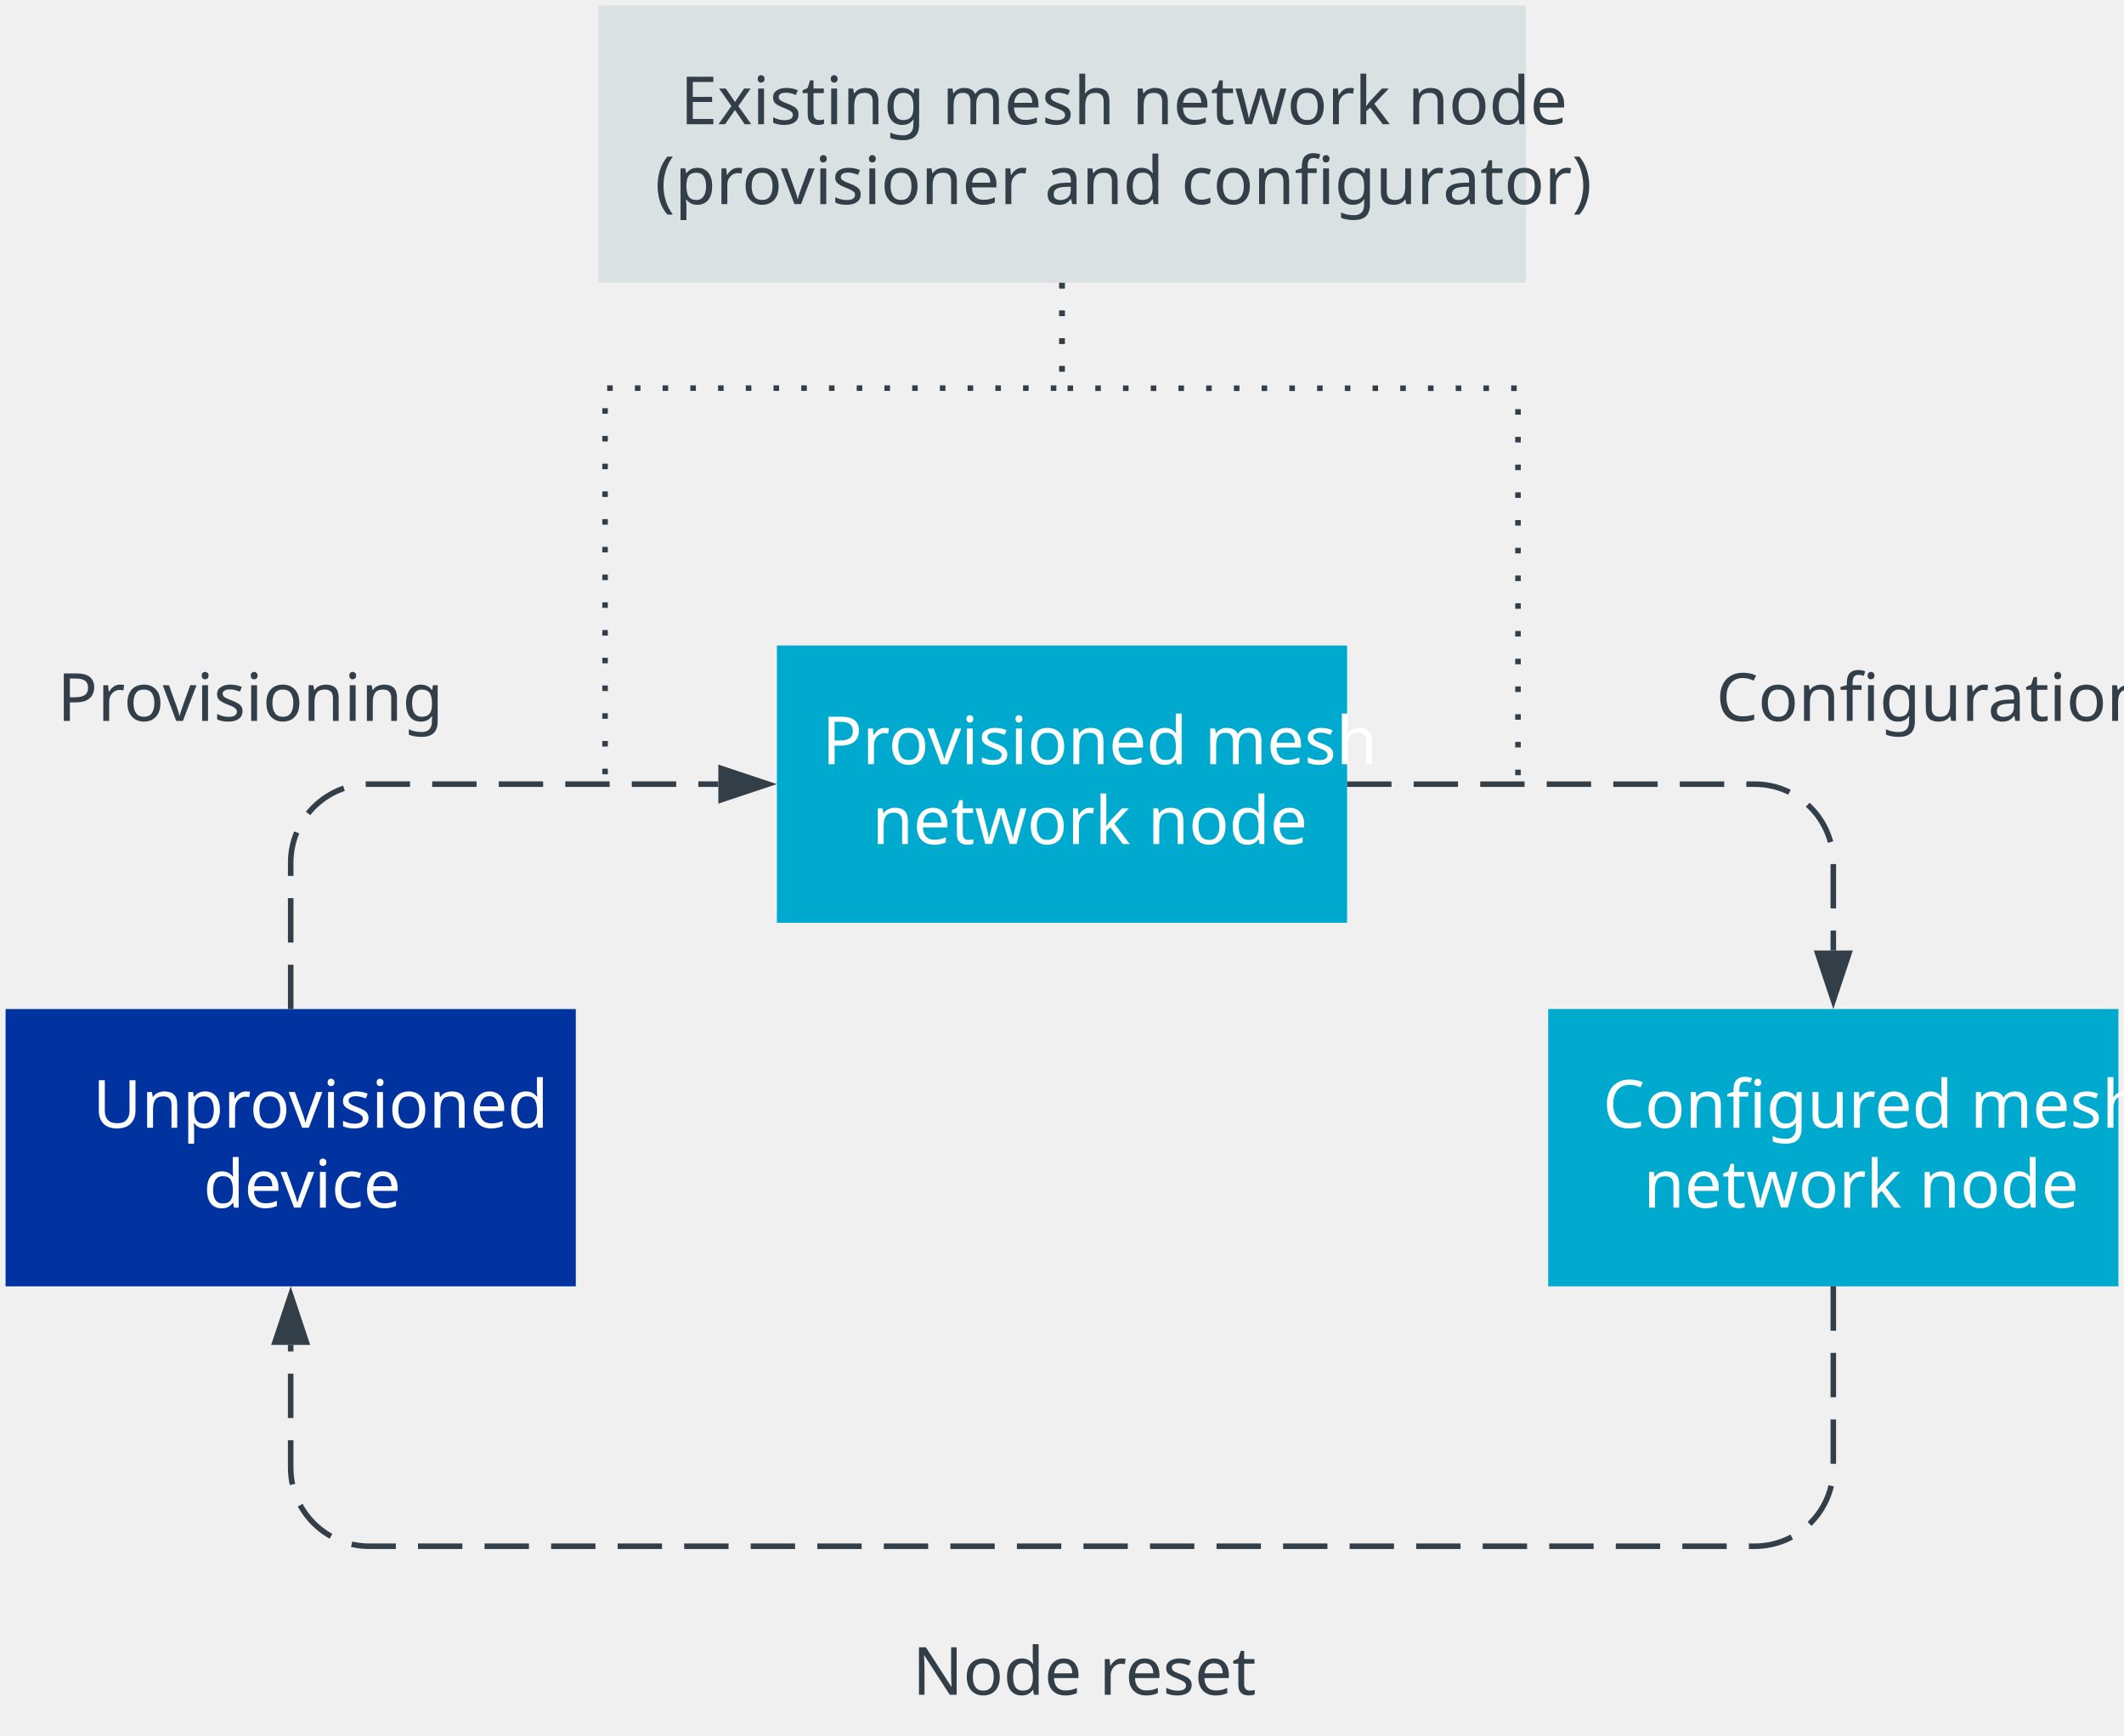
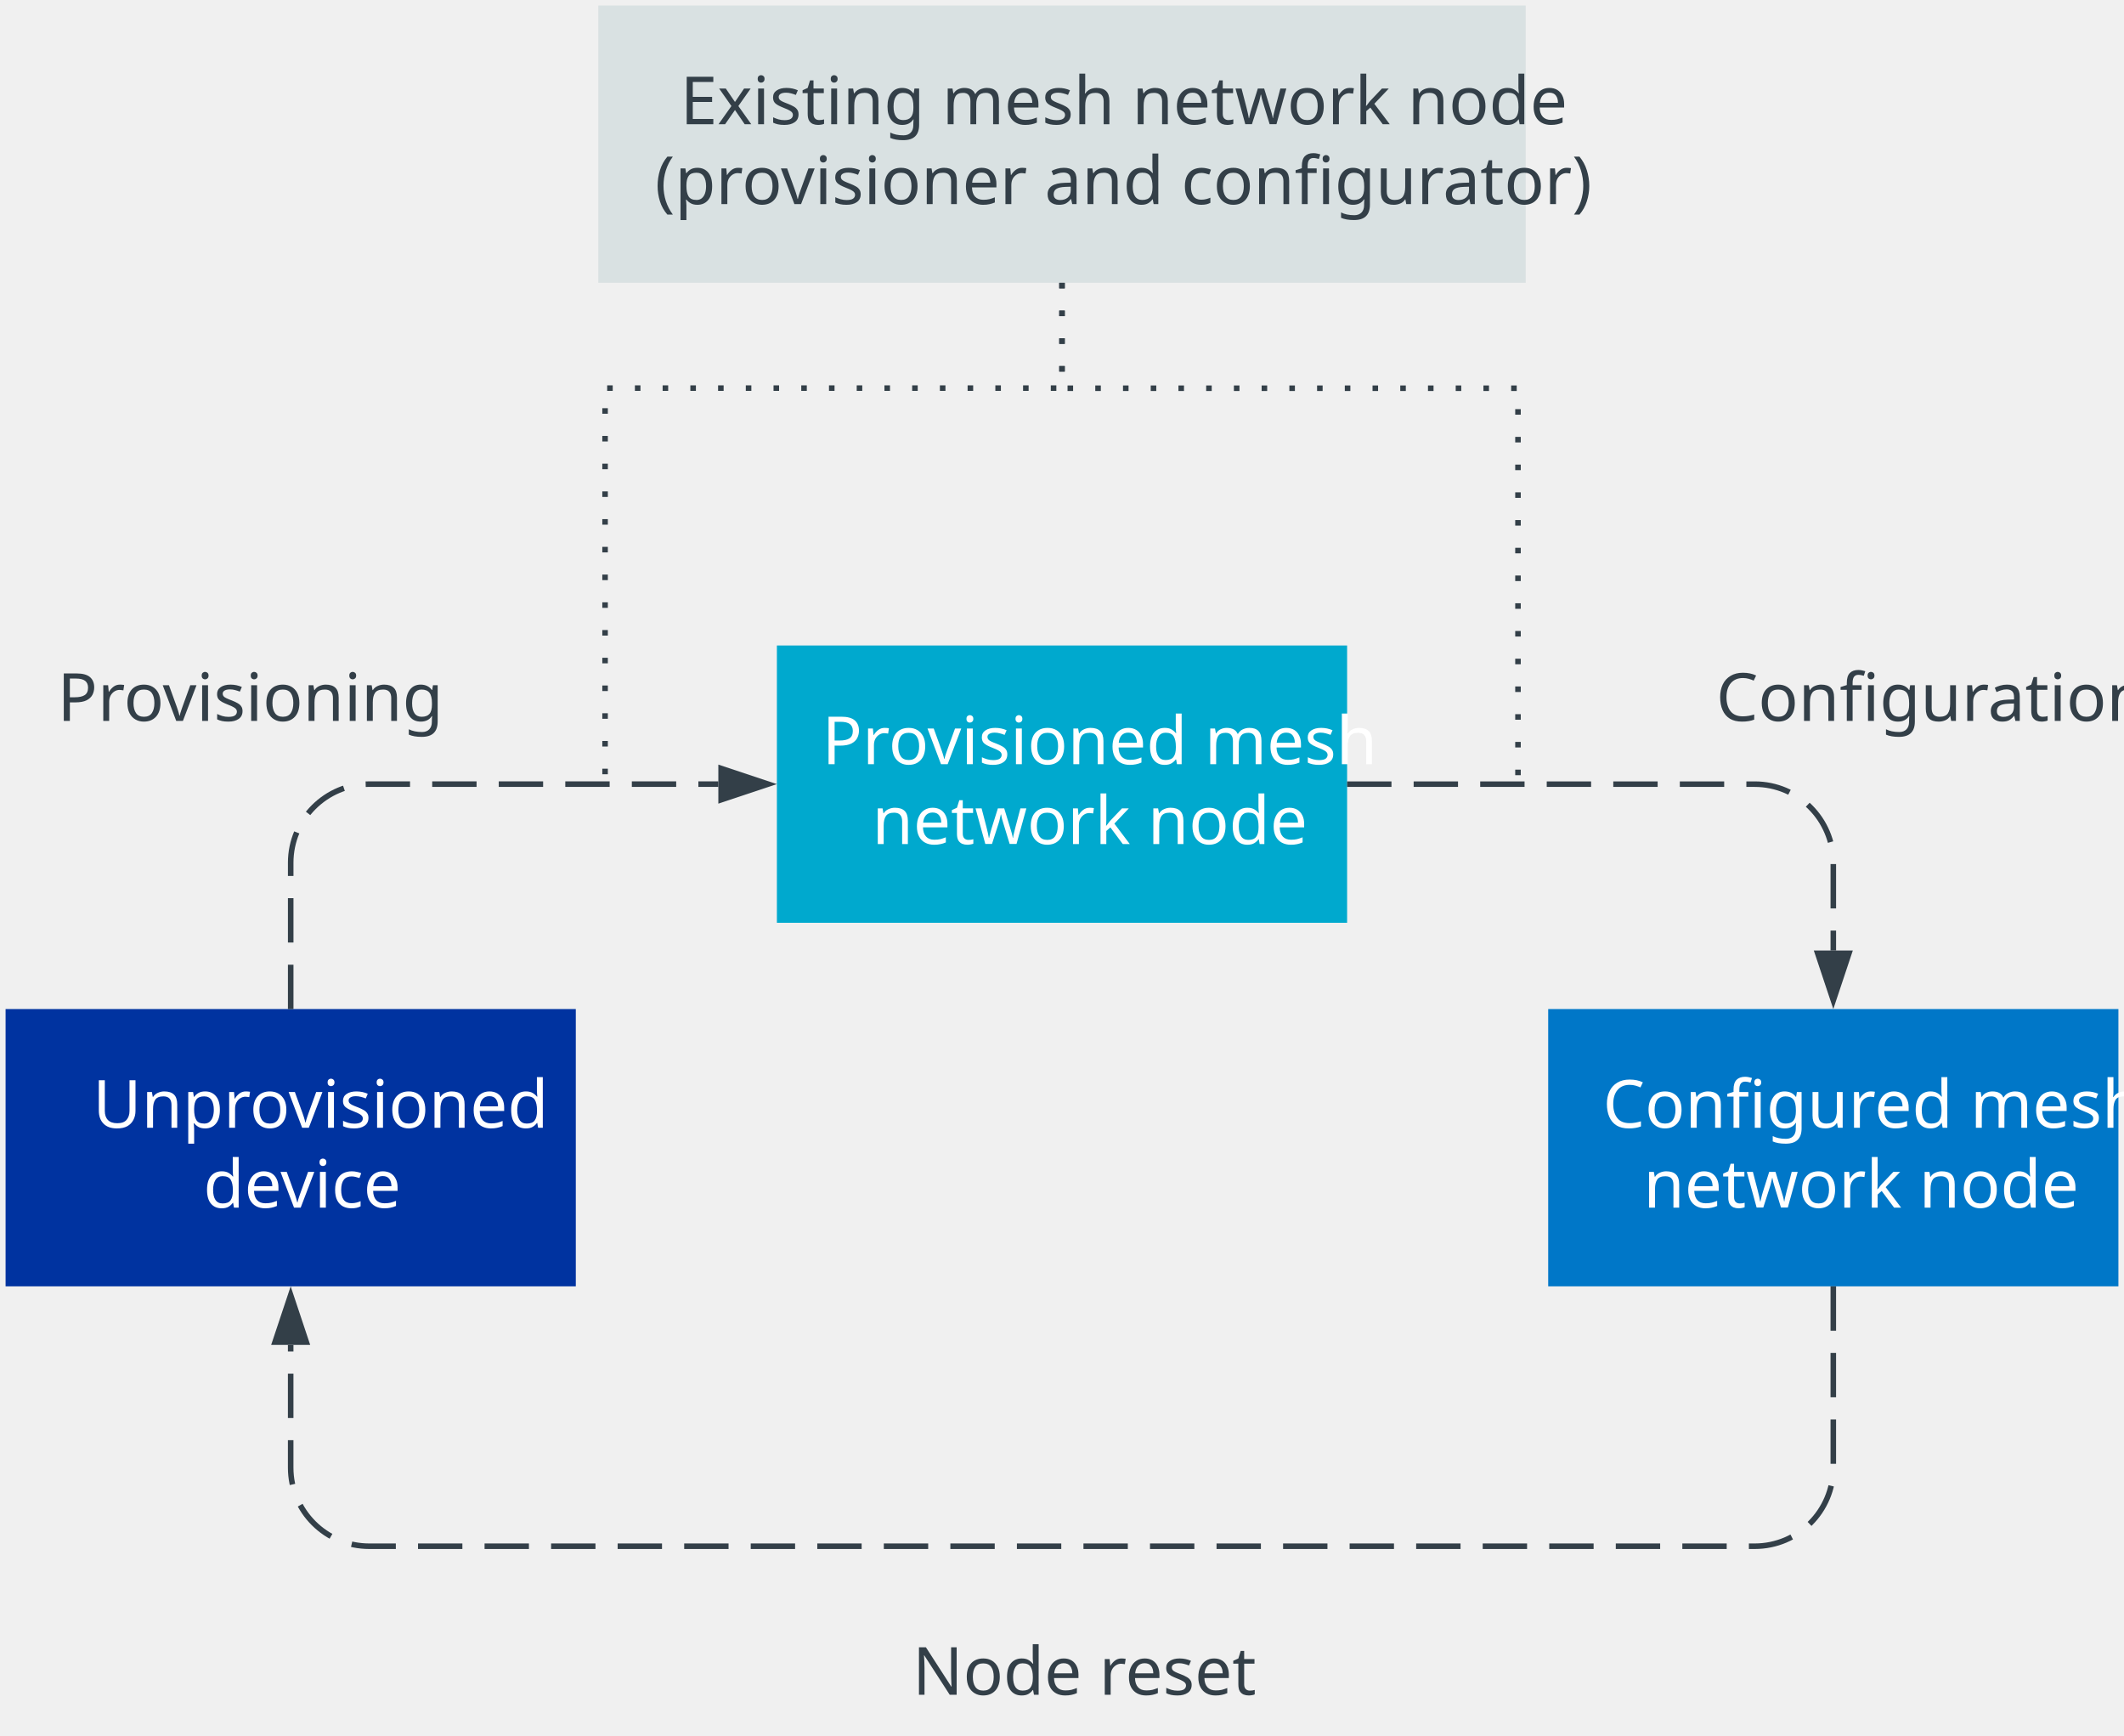
- <svg xmlns="http://www.w3.org/2000/svg" xmlns:xlink="http://www.w3.org/1999/xlink" width="5.32in" height="4.347in" viewBox="0 0 383.015 312.976" xml:space="preserve" color-interpolation-filters="sRGB" class="st11">
+ <svg xmlns="http://www.w3.org/2000/svg" xmlns:xlink="http://www.w3.org/1999/xlink" width="5.32in" height="4.347in" viewBox="0 0 383.015 312.976" xml:space="preserve" color-interpolation-filters="sRGB" class="st12">
  <style type="text/css">
	
		.st1 {fill:#00a9ce;stroke:none;stroke-width:1}
		.st2 {fill:#ffffff;font-family:Calibri;font-size:1em}
		.st3 {font-size:1em}
- 		.st4 {fill:#0033a0;stroke:none;stroke-width:1}
- 		.st5 {marker-end:url(#mrkr13-18);stroke:#333f48;stroke-dasharray:8,4;stroke-linecap:butt;stroke-width:1}
- 		.st6 {fill:#333f48;fill-opacity:1;stroke:#333f48;stroke-opacity:1;stroke-width:0.284}
- 		.st7 {fill:#d9e1e2;stroke:none;stroke-width:1}
- 		.st8 {fill:#333f48;font-family:Calibri;font-size:1em}
- 		.st9 {stroke:#333f48;stroke-dasharray:1,4;stroke-linecap:butt;stroke-width:1}
- 		.st10 {fill:none;stroke:none;stroke-width:1}
- 		.st11 {fill:none;fill-rule:evenodd;font-size:12px;overflow:visible;stroke-linecap:square;stroke-miterlimit:3}
+ 		.st4 {fill:#0077c8;stroke:none;stroke-width:1}
+ 		.st5 {fill:#0033a0;stroke:none;stroke-width:1}
+ 		.st6 {marker-end:url(#mrkr13-18);stroke:#333f48;stroke-dasharray:8,4;stroke-linecap:butt;stroke-width:1}
+ 		.st7 {fill:#333f48;fill-opacity:1;stroke:#333f48;stroke-opacity:1;stroke-width:0.284}
+ 		.st8 {fill:#d9e1e2;stroke:none;stroke-width:1}
+ 		.st9 {fill:#333f48;font-family:Calibri;font-size:1em}
+ 		.st10 {stroke:#333f48;stroke-dasharray:1,4;stroke-linecap:butt;stroke-width:1}
+ 		.st11 {fill:none;stroke:none;stroke-width:1}
+ 		.st12 {fill:none;fill-rule:evenodd;font-size:12px;overflow:visible;stroke-linecap:square;stroke-miterlimit:3}
	
	</style>
  <defs id="Markers">
    <g id="lend13">
      <path d="M 3 1 L 0 0 L 3 -1 L 3 1 " style="stroke:none" />
    </g>
-     <marker id="mrkr13-18" class="st6" refX="-10.56" orient="auto" markerUnits="strokeWidth" overflow="visible">
+     <marker id="mrkr13-18" class="st7" refX="-10.56" orient="auto" markerUnits="strokeWidth" overflow="visible">
      <use xlink:href="#lend13" transform="scale(-3.52,-3.52) " />
    </marker>
  </defs>
  <g>
    <g id="shape1032-1" transform="translate(140.093,-146.592)">
      <rect x="0" y="262.979" width="102.829" height="49.997" class="st1" />
      <text x="8.16" y="284.38" class="st2">Provisioned mesh <tspan x="17.18" dy="1.2em" class="st3">network node</tspan>
      </text>
    </g>
    <g id="shape1033-5" transform="translate(279.186,-81.0407)">
-       <rect x="0" y="262.979" width="102.829" height="49.997" class="st1" />
+       <rect x="0" y="262.979" width="102.829" height="49.997" class="st4" />
      <text x="9.85" y="284.38" class="st2">Configured mesh <tspan x="17.18" dy="1.2em" class="st3">network node</tspan>
      </text>
    </g>
    <g id="shape1034-9" transform="translate(1,-81.0407)">
-       <rect x="0" y="262.979" width="102.829" height="49.997" class="st4" />
+       <rect x="0" y="262.979" width="102.829" height="49.997" class="st5" />
      <text x="15.74" y="284.38" class="st2">Unprovisioned <tspan x="35.67" dy="1.2em" class="st3">device</tspan>
      </text>
    </g>
    <g id="shape1035-13" transform="translate(330.601,-73.9541)">
-       <path d="M0 305.89 L0 338.58 A14.173 14.173 0 0 1 -14.17 352.75 L-264.01 352.75 A14.173 14.173 0 0 1 -278.19 338.58        L-278.19 316.45" class="st5" />
+       <path d="M0 305.89 L0 338.58 A14.173 14.173 0 0 1 -14.17 352.75 L-264.01 352.75 A14.173 14.173 0 0 1 -278.19 338.58        L-278.19 316.45" class="st6" />
    </g>
    <g id="shape1036-19" transform="translate(107.886,-261.979)">
-       <rect x="0" y="262.979" width="167.244" height="49.997" class="st7" />
-       <text x="14.79" y="284.38" class="st8">Existing mesh network node <tspan x="10.21" dy="1.2em" class="st3">(provisioner and configurator)</tspan>
+       <rect x="0" y="262.979" width="167.244" height="49.997" class="st8" />
+       <text x="14.79" y="284.38" class="st9">Existing mesh network node <tspan x="10.21" dy="1.2em" class="st3">(provisioner and configurator)</tspan>
      </text>
    </g>
    <g id="shape1037-23" transform="translate(52.4146,-131.038)">
-       <path d="M0 312.98 L0 286.6 A14.173 14.173 0 0 1 14.17 272.42 L77.12 272.42" class="st5" />
+       <path d="M0 312.98 L0 286.6 A14.173 14.173 0 0 1 14.17 272.42 L77.12 272.42" class="st6" />
    </g>
    <g id="shape1038-28" transform="translate(242.922,-171.591)">
-       <path d="M0 312.98 L73.51 312.98 A14.173 14.173 0 0 1 87.68 327.15 L87.68 342.97" class="st5" />
+       <path d="M0 312.98 L73.51 312.98 A14.173 14.173 0 0 1 87.68 327.15 L87.68 342.97" class="st6" />
    </g>
    <g id="shape1039-33" transform="translate(191.508,-261.979)">
-       <path d="M0 312.98 L0 331.98 L82.23 331.98 L82.23 403.36" class="st9" />
+       <path d="M0 312.98 L0 331.98 L82.23 331.98 L82.23 403.36" class="st10" />
    </g>
    <g id="shape1040-36" transform="translate(191.508,-261.979)">
-       <path d="M0 312.98 L0 331.96 L-82.4 331.96 L-82.4 403.36" class="st9" />
+       <path d="M0 312.98 L0 331.96 L-82.4 331.96 L-82.4 403.36" class="st10" />
    </g>
    <g id="shape1041-39" transform="translate(303.653,-176.59)">
-       <rect x="0" y="292.976" width="78.362" height="20" class="st10" />
-       <text x="5.81" y="306.58" class="st8">Configuration</text>
+       <rect x="0" y="292.976" width="78.362" height="20" class="st11" />
+       <text x="5.81" y="306.58" class="st9">Configuration</text>
    </g>
    <g id="shape1042-42" transform="translate(1,-176.59)">
-       <rect x="0" y="292.976" width="78.362" height="20" class="st10" />
-       <text x="9.34" y="306.58" class="st8">Provisioning</text>
+       <rect x="0" y="292.976" width="78.362" height="20" class="st11" />
+       <text x="9.34" y="306.58" class="st9">Provisioning</text>
    </g>
    <g id="shape1043-45" transform="translate(152.327,-1)">
-       <rect x="0" y="292.976" width="78.362" height="20" class="st10" />
-       <text x="12.23" y="306.58" class="st8">Node reset</text>
+       <rect x="0" y="292.976" width="78.362" height="20" class="st11" />
+       <text x="12.23" y="306.58" class="st9">Node reset</text>
    </g>
  </g>
</svg>
